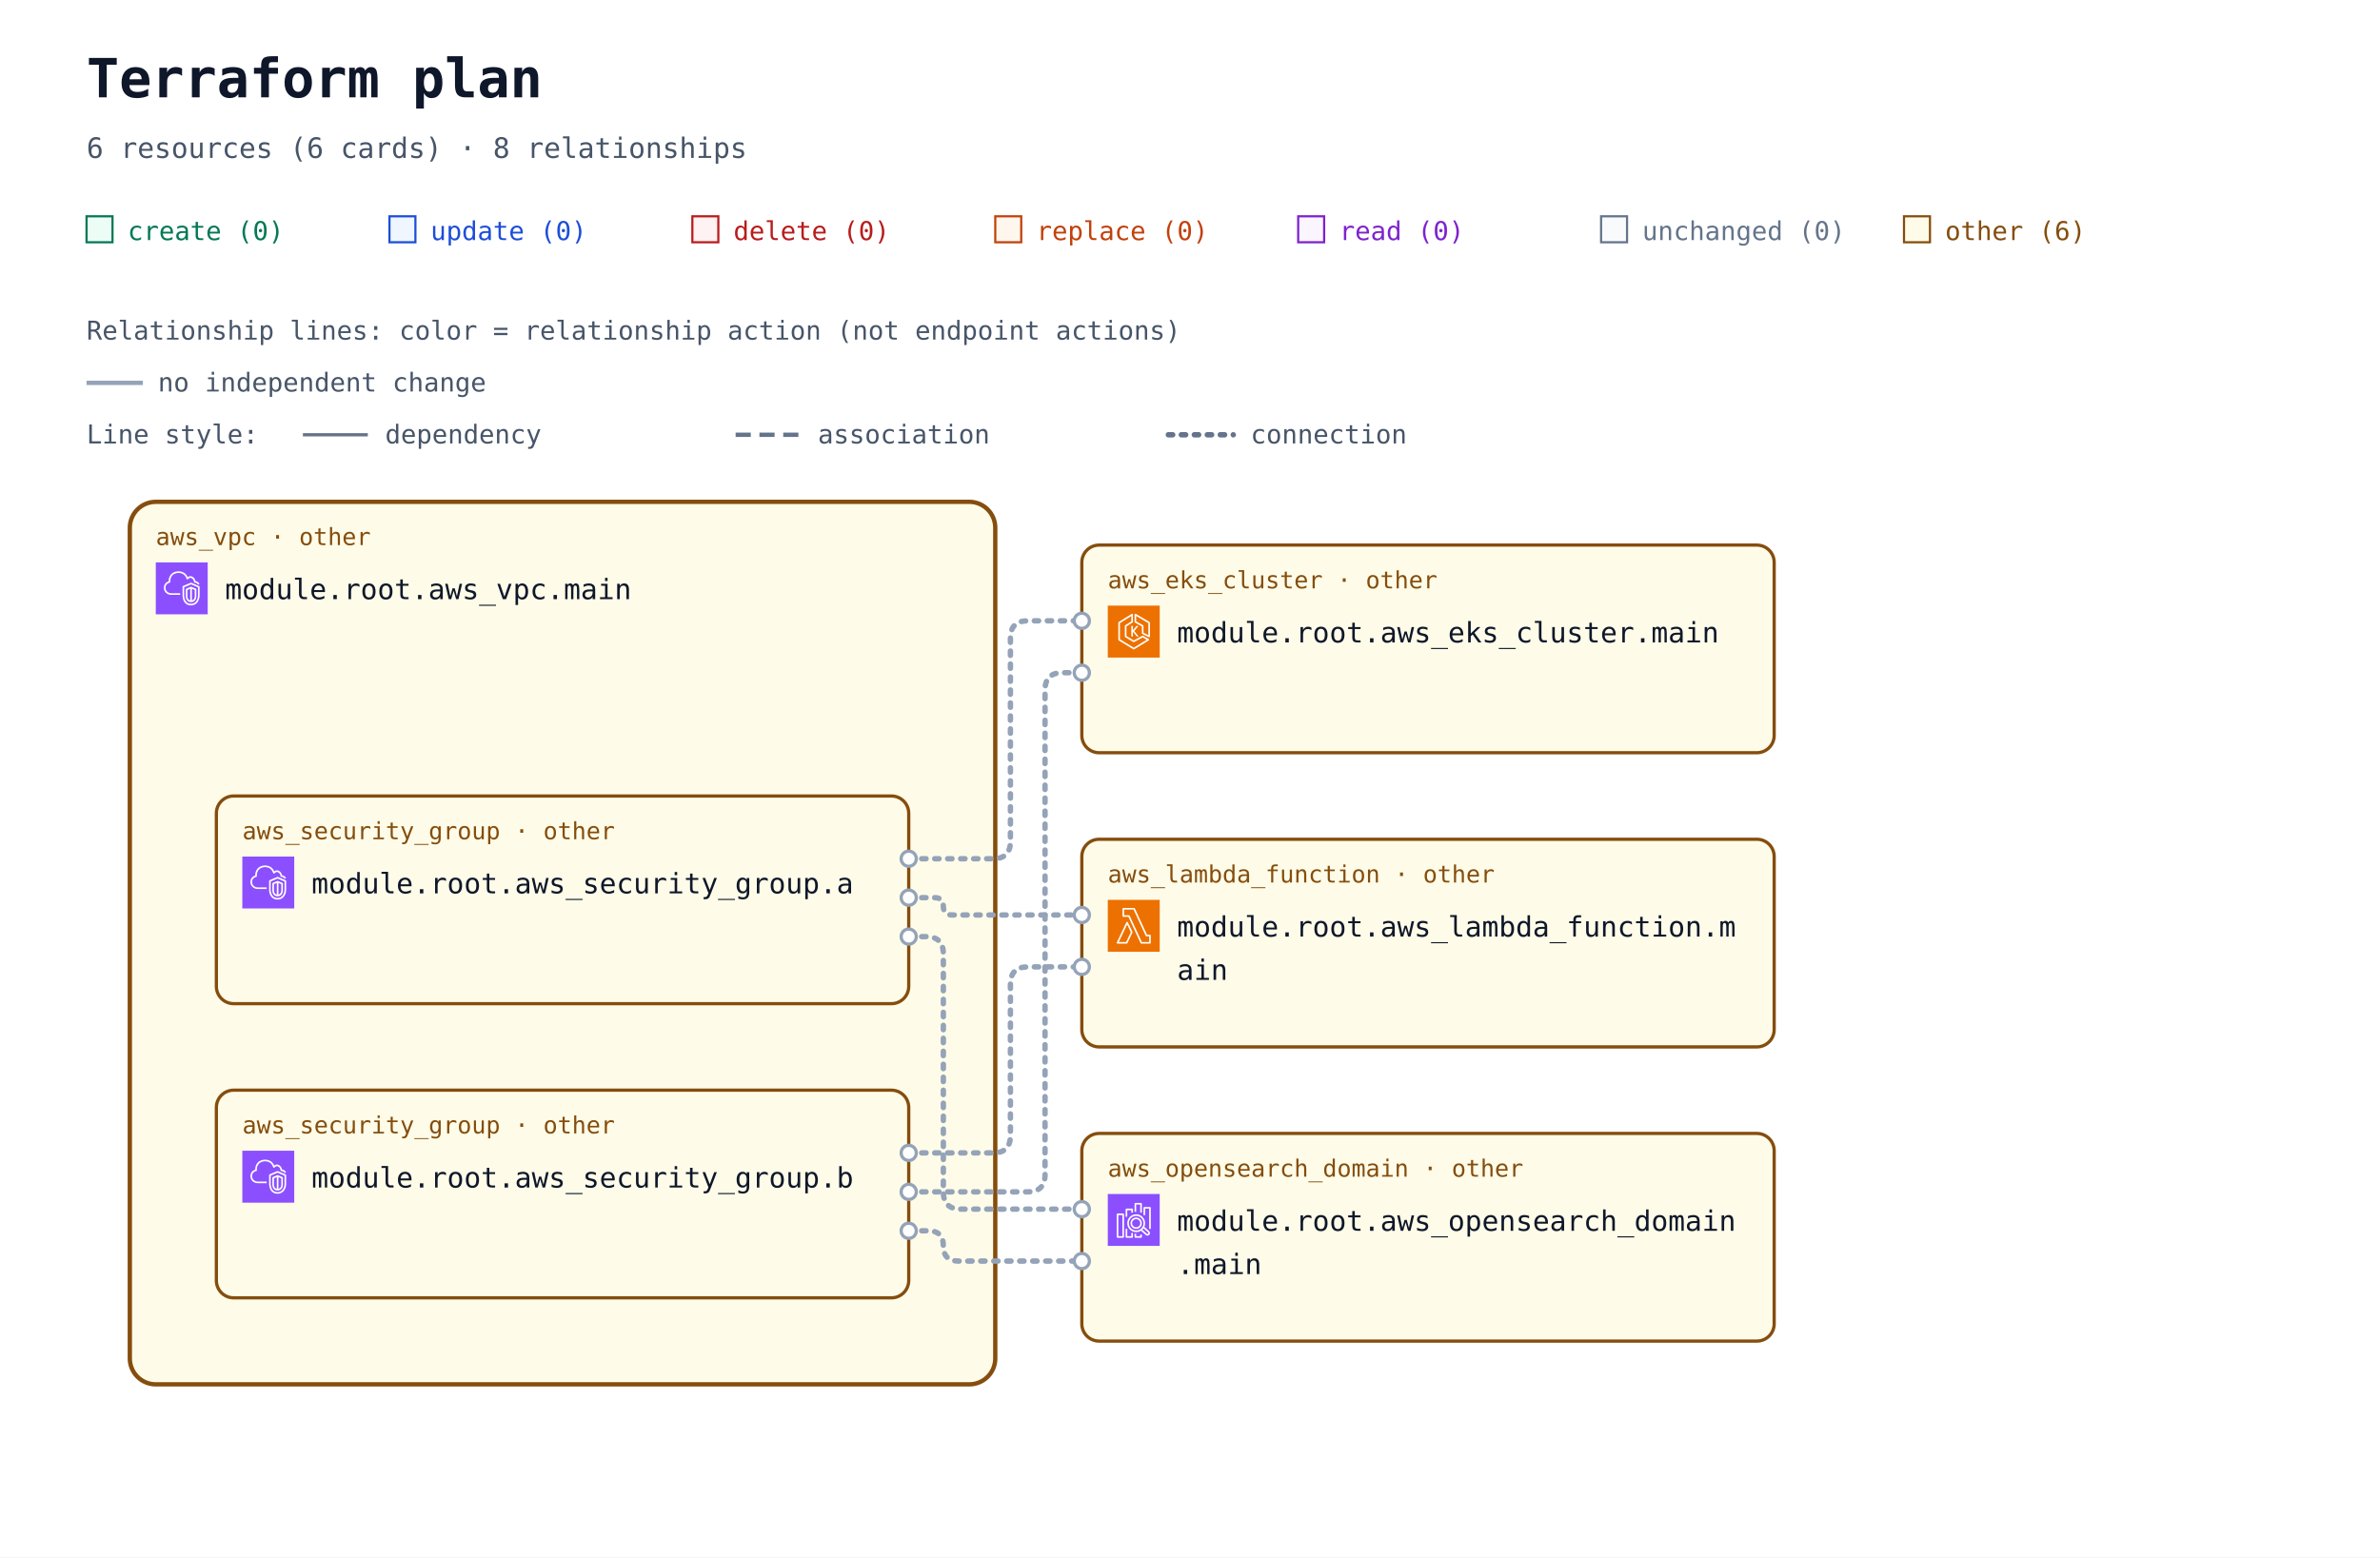
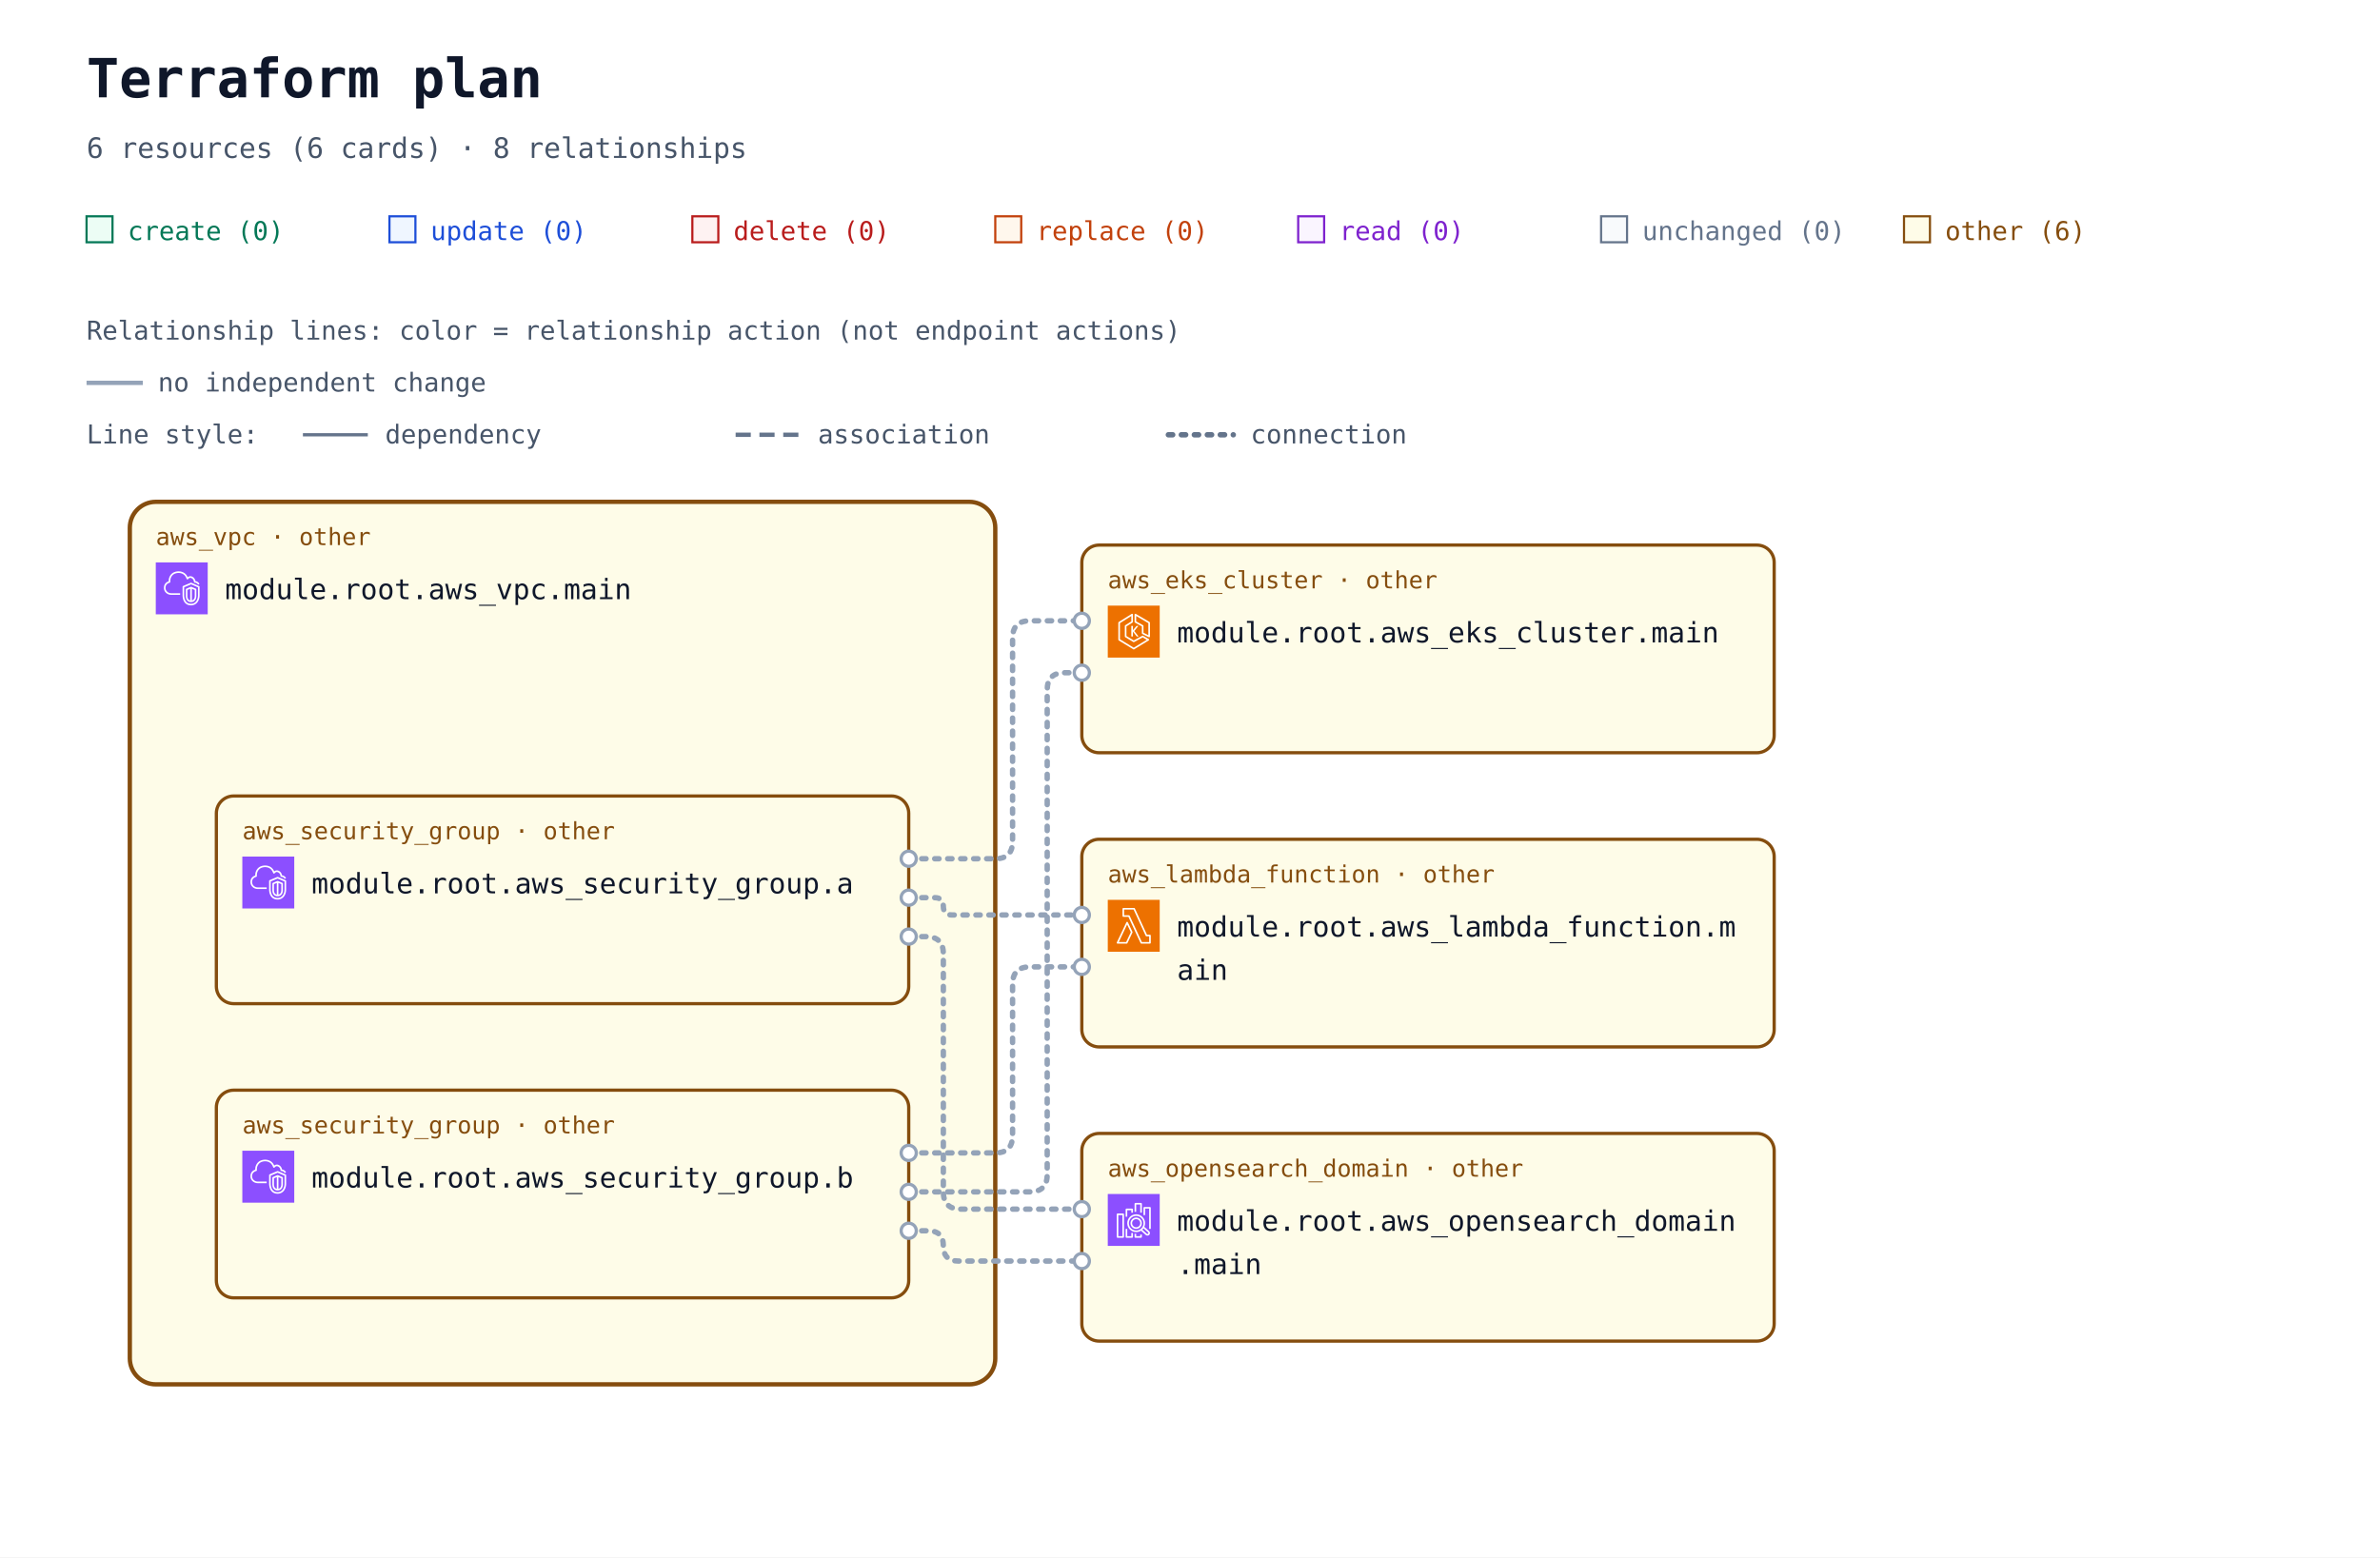
<svg xmlns="http://www.w3.org/2000/svg" width="1100" height="720" viewBox="0 0 1100 720" role="img" aria-labelledby="title description">
  <defs>
    <marker id="arrow" viewBox="0 0 10 10" refX="9" refY="5" markerWidth="7" markerHeight="7" markerUnits="userSpaceOnUse" orient="auto-start-reverse">
      <path d="M 0 0 L 10 5 L 0 10 z" fill="#94a3b8" />
    </marker>
    <symbol id="planorama-icon-aws-eks" viewBox="0 0 64 64">
      <g>
        <g id="planorama-icon-aws-eks-local-49636f6e2d4172636869746563747572652f34382f417263685f416d617a6f6e2d456c61737469632d4b756265726e657465732d536572766963655f3438" stroke="none" stroke-width="1" fill="none" fill-rule="evenodd">
          <g id="planorama-icon-aws-eks-local-49636f6e2d4172636869746563747572652d42472f34382f436f6d70757465" fill="#ED7100">
            <rect id="planorama-icon-aws-eks-local-52656374616e676c65" x="0" y="0" width="64" height="64" />
          </g>
          <path d="M37.708,25 L32.65,31.34 L37.967,38.021 L35.752,38.021 L31,32 L31,38 L29,38 L29,25 L31,25 L31,30.241 L35.463,25 L37.708,25 Z M50,36.382 L44,33.382 L44,25 C44,24.637 43.803,24.302 43.485,24.126 L35,19.412 L35,12.75 L50,21.572 L50,36.382 Z M51.507,20.138 L34.507,10.139 C34.199,9.958 33.815,9.955 33.504,10.133 C33.192,10.311 33,10.642 33,11.001 L33,20 C33,20.363 33.197,20.698 33.515,20.874 L42,25.588 L42,34 C42,34.379 42.214,34.725 42.553,34.895 L50.553,38.895 C50.694,38.965 50.847,39 51,39 C51.183,39 51.365,38.95 51.525,38.851 C51.82,38.668 52,38.347 52,38 L52,21 C52,20.646 51.812,20.318 51.507,20.138 L51.507,20.138 Z M32,51.828 L15,41.439 L15,21.554 L29,12.805 L29,19.446 L21.47,24.152 C21.178,24.335 21,24.655 21,25 L21,38 C21,38.351 21.185,38.677 21.485,38.857 L31.485,44.857 C31.789,45.04 32.167,45.048 32.479,44.878 L42.988,39.146 L48.035,42.029 L32,51.828 Z M50.496,41.132 L43.496,37.132 C43.194,36.959 42.825,36.956 42.521,37.122 L32.023,42.848 L23,37.434 L23,25.554 L30.53,20.848 C30.822,20.665 31,20.345 31,20 L31,11.001 C31,10.637 30.803,10.303 30.484,10.126 C30.168,9.949 29.778,9.96 29.47,10.153 L13.47,20.152 C13.178,20.335 13,20.655 13,21 L13,42 C13,42.348 13.182,42.671 13.479,42.854 L31.479,53.854 C31.639,53.951 31.819,54 32,54 C32.181,54 32.361,53.951 32.521,53.854 L50.521,42.854 C50.823,42.669 51.005,42.339 51,41.985 C50.995,41.632 50.803,41.307 50.496,41.132 L50.496,41.132 Z" id="planorama-icon-aws-eks-local-416d617a6f6e2d456c61737469632d4b756265726e657465732d536572766963655f49636f6e5f34385f5371756964" fill="#FFFFFF" />
        </g>
      </g>
    </symbol>
    <symbol id="planorama-icon-aws-lambda" viewBox="0 0 64 64">
      <g>
        <g id="planorama-icon-aws-lambda-local-49636f6e2d4172636869746563747572652f34382f417263685f4157532d4c616d6264615f3438" stroke="none" stroke-width="1" fill="none" fill-rule="evenodd">
          <g id="planorama-icon-aws-lambda-local-49636f6e2d4172636869746563747572652d42472f34382f436f6d70757465" fill="#ED7100">
            <rect id="planorama-icon-aws-lambda-local-52656374616e676c65" x="0" y="0" width="64" height="64" />
          </g>
          <path d="M22.679,52 L13.574,52 L23.838,30.41 L28.4,39.861 L22.679,52 Z M24.727,27.667 C24.561,27.321 24.212,27.103 23.831,27.103 L23.828,27.103 C23.445,27.104 23.097,27.325 22.932,27.672 L11.097,52.569 C10.95,52.879 10.971,53.243 11.154,53.534 C11.335,53.824 11.654,54 11.996,54 L23.31,54 C23.695,54 24.045,53.777 24.21,53.428 L30.404,40.284 C30.533,40.01 30.532,39.692 30.399,39.42 L24.727,27.667 Z M51.008,52 L41.986,52 L26.955,19.578 C26.791,19.226 26.439,19 26.052,19 L20.128,19 L20.135,12 L31.815,12 L46.775,44.42 C46.938,44.774 47.291,45 47.679,45 L51.008,45 L51.008,52 Z M52.004,43 L48.314,43 L33.354,10.58 C33.191,10.226 32.838,10 32.451,10 L19.14,10 C18.591,10 18.145,10.447 18.144,10.999 L18.136,19.999 C18.136,20.265 18.241,20.519 18.427,20.707 C18.614,20.895 18.867,21 19.131,21 L25.417,21 L40.448,53.422 C40.611,53.774 40.963,54 41.35,54 L52.004,54 C52.555,54 53,53.552 53,53 L53,44 C53,43.448 52.555,43 52.004,43 L52.004,43 Z" id="planorama-icon-aws-lambda-local-4157532d4c616d6264615f49636f6e5f34385f5371756964" fill="#FFFFFF" />
        </g>
      </g>
    </symbol>
    <symbol id="planorama-icon-aws-search" viewBox="0 0 64 64">
      <g>
        <g id="planorama-icon-aws-search-local-49636f6e2d4172636869746563747572652f34382f417263685f416d617a6f6e2d4f70656e5365617263682d536572766963655f3438" stroke="none" stroke-width="1" fill="none" fill-rule="evenodd">
          <g id="planorama-icon-aws-search-local-49636f6e2d4172636869746563747572652d42472f34382f416e616c7974696373" fill="#8C4FFF">
            <rect id="planorama-icon-aws-search-local-52656374616e676c65" x="0" y="0" width="64" height="64" />
          </g>
          <path d="M35,41 C32.243,41 30,38.757 30,36 C30,33.243 32.243,31 35,31 C37.757,31 40,33.243 40,36 C40,38.757 37.757,41 35,41 L35,41 Z M35,29 C31.141,29 28,32.14 28,36 C28,39.86 31.141,43 35,43 C38.859,43 42,39.86 42,36 C42,32.14 38.859,29 35,29 L35,29 Z M49.71,48.919 C49.291,49.384 48.569,49.42 48.106,49.004 L42.543,43.985 C43.093,43.466 43.591,42.894 44.024,42.271 L49.625,47.316 C50.089,47.736 50.127,48.457 49.71,48.919 L49.71,48.919 Z M26,36 C26,31.038 30.037,27 35,27 C39.963,27 44,31.038 44,36 C44,40.962 39.963,45 35,45 C30.037,45 26,40.962 26,36 L26,36 Z M45.033,40.488 C45.649,39.116 46,37.6 46,36 C46,29.935 41.065,25 35,25 C28.935,25 24,29.935 24,36 C24,42.065 28.935,47 35,47 C37.191,47 39.23,46.349 40.947,45.24 L46.769,50.491 C47.366,51.027 48.116,51.292 48.863,51.292 C49.722,51.292 50.577,50.943 51.196,50.259 C52.349,48.975 52.246,46.99 50.965,45.832 L45.033,40.488 Z M53,17 L53,43 L51,43 L51,18 L46,18 L46,26 L44,26 L44,17 C44,16.448 44.447,16 45,16 L52,16 C52.553,16 53,16.448 53,17 L53,17 Z M40,50 L42,50 L42,53 C42,53.552 41.553,54 41,54 L34,54 C33.447,54 33,53.552 33,53 L33,49 L35,49 L35,52 L40,52 L40,50 Z M35,22 L33,22 L33,12 C33,11.448 33.447,11 34,11 L41,11 C41.553,11 42,11.448 42,12 L42,23 L40,23 L40,13 L35,13 L35,22 Z M29,48 L31,48 L31,53 C31,53.552 30.553,54 30,54 L23,54 C22.447,54 22,53.552 22,53 L22,43 L24,43 L24,52 L29,52 L29,48 Z M24,28 L22,28 L22,19 C22,18.448 22.447,18 23,18 L30,18 C30.553,18 31,18.448 31,19 L31,23 L29,23 L29,20 L24,20 L24,28 Z M13,52 L18,52 L18,26 L13,26 L13,52 Z M19,24 L12,24 C11.447,24 11,24.448 11,25 L11,53 C11,53.552 11.447,54 12,54 L19,54 C19.553,54 20,53.552 20,53 L20,25 C20,24.448 19.553,24 19,24 L19,24 Z" id="planorama-icon-aws-search-local-416d617a6f6e2d4f70656e5365617263682d536572766963655f49636f6e5f34385f5371756964" fill="#FFFFFF" />
        </g>
      </g>
    </symbol>
    <symbol id="planorama-icon-aws-vpc" viewBox="0 0 64 64">
      <g>
        <g id="planorama-icon-aws-vpc-local-49636f6e2d4172636869746563747572652f34382f417263685f416d617a6f6e2d5669727475616c2d507269766174652d436c6f75645f3438" stroke="none" stroke-width="1" fill="none" fill-rule="evenodd">
          <g id="planorama-icon-aws-vpc-local-49636f6e2d4172636869746563747572652d42472f34382f4e6574776f726b696e672d436f6e74656e742d44656c6976657279" fill="#8C4FFF">
            <rect id="planorama-icon-aws-vpc-local-52656374616e676c65" x="0" y="0" width="64" height="64" />
          </g>
          <path d="M48,33.977 L44.499,32.508 L44.499,46.878 C47.906,46.147 47.998,42.181 48,41.995 L48,33.977 Z M42.499,46.923 L42.499,32.508 L39,33.977 L39,42.004 C39.008,42.466 39.183,46.339 42.499,46.923 L42.499,46.923 Z M43.112,30.082 C43.358,29.977 43.638,29.978 43.886,30.081 L49.387,32.39 C49.759,32.546 50,32.909 50,33.312 L50,42.004 C49.978,44.431 48.562,49.004 43.37,49.004 C38.393,49.004 37.026,44.432 37,42.015 L37,33.312 C37,32.909 37.241,32.546 37.613,32.39 L43.112,30.082 Z M52,30.792 L43.492,27.092 L35,30.668 L35,41.025 C34.999,41.09 34.963,46.009 37.807,48.894 C39.187,50.294 41.059,51.004 43.37,51.004 C51.808,51.004 51.996,41.425 52,41.018 L52,30.792 Z M54,30.136 L54,41.025 C53.973,45.173 51.716,53.004 43.37,53.004 C40.498,53.004 38.145,52.09 36.373,50.288 C32.941,46.797 32.996,41.243 33,41.008 L33,30.004 C33,29.602 33.241,29.238 33.612,29.082 L43.111,25.082 C43.363,24.976 43.647,24.978 43.897,25.087 L53.398,29.219 C53.764,29.378 54,29.738 54,30.136 L54,30.136 Z M19,38.004 L30,38.004 L30,40.004 L19,40.004 C14.216,40.004 10.271,36.483 10.02,31.988 C10.002,31.813 10,31.599 10,31.385 C10,26.086 13.654,24.038 15.919,23.278 C15.902,23.063 15.891,22.843 15.891,22.626 C15.891,18.039 18.658,13.701 22.621,12.079 C27.58,10.049 33.235,10.937 36.695,14.285 C37.718,15.282 38.604,16.596 39.343,18.206 C40.299,17.422 41.392,17.004 42.523,17.004 C45.234,17.004 48.281,19.296 48.9,23.062 C51.069,23.344 52.936,24.639 53.896,26.582 L52.104,27.469 C51.34,25.925 49.806,25.004 48,25.004 C47.471,25.004 47.033,24.591 47.002,24.063 C46.807,20.762 44.275,19.004 42.523,19.004 C41.55,19.004 40.582,19.574 39.797,20.608 C39.575,20.899 39.215,21.048 38.852,20.993 C38.49,20.938 38.187,20.691 38.062,20.348 C37.327,18.346 36.398,16.789 35.302,15.72 C32.406,12.917 27.615,12.196 23.379,13.93 C19.775,15.405 17.891,19.421 17.891,22.626 C17.891,23.026 17.947,23.503 17.993,23.886 C18.053,24.386 17.73,24.853 17.24,24.975 C15.283,25.459 12,26.937 12,31.385 C12,31.535 11.998,31.685 12.013,31.836 C12.209,35.312 15.276,38.004 19,38.004 L19,38.004 Z" id="planorama-icon-aws-vpc-local-416d617a6f6e2d5669727475616c2d507269766174652d436c6f75645f49636f6e5f34385f5371756964" fill="#FFFFFF" />
        </g>
      </g>
    </symbol>
  </defs>
  <rect width="100%" height="100%" fill="#ffffff" />
  <g font-family="ui-monospace, SFMono-Regular, Consolas, monospace">
    <text x="40" y="45" font-size="25" font-weight="700" fill="#0f172a">Terraform plan</text>
    <text x="40" y="73" font-size="13" fill="#475569">6 resources (6 cards) · 8 relationships</text>
    <rect x="40" y="100" width="12" height="12" fill="#ecfdf5" stroke="#047857" />
    <text x="59" y="111" font-size="12" fill="#047857">create (0)</text>
    <rect x="180" y="100" width="12" height="12" fill="#eff6ff" stroke="#1d4ed8" />
    <text x="199" y="111" font-size="12" fill="#1d4ed8">update (0)</text>
    <rect x="320" y="100" width="12" height="12" fill="#fef2f2" stroke="#b91c1c" />
    <text x="339" y="111" font-size="12" fill="#b91c1c">delete (0)</text>
    <rect x="460" y="100" width="12" height="12" fill="#fff7ed" stroke="#c2410c" />
    <text x="479" y="111" font-size="12" fill="#c2410c">replace (0)</text>
    <rect x="600" y="100" width="12" height="12" fill="#faf5ff" stroke="#7e22ce" />
    <text x="619" y="111" font-size="12" fill="#7e22ce">read (0)</text>
    <rect x="740" y="100" width="12" height="12" fill="#f8fafc" stroke="#64748b" />
    <text x="759" y="111" font-size="12" fill="#64748b">unchanged (0)</text>
    <rect x="880" y="100" width="12" height="12" fill="#fefce8" stroke="#854d0e" />
    <text x="899" y="111" font-size="12" fill="#854d0e">other (6)</text>
    <g id="relationship-legend" font-size="12" fill="#475569">
      <text x="40" y="157">Relationship lines: color = relationship action (not endpoint actions)</text>
      <path d="M 40 177 H 66" stroke="#94a3b8" stroke-width="2" />
      <text x="73" y="181">no independent change</text>
      <text x="40" y="205">Line style:</text>
      <path d="M 140 201 H 170" stroke="#64748b" stroke-width="1.5" />
      <text x="178" y="205">dependency</text>
      <path d="M 340 201 H 370" stroke="#64748b" stroke-width="2" stroke-dasharray="7 4" />
      <text x="378" y="205">association</text>
      <path d="M 540 201 H 570" stroke="#64748b" stroke-width="2.5" stroke-dasharray="2 4" stroke-linecap="round" />
      <text x="578" y="205">connection</text>
    </g>
    <g transform="translate(0 72)">
      <g data-architecture="true" transform="translate(0 0)">
        <g data-container="resource-6177735f7670632e6d61696e-current">
          <rect x="60" y="160" width="400" height="408" rx="12" fill="#fefce8" stroke="#854d0e" stroke-width="2" data-mode="managed" />
        </g>
-         <path d="M 420 325 L 459 325 Q 467 325 467 317 L 467 223 Q 467 215 475 215 L 500 215 " data-edge-kind="connection" data-directionality="undirected" data-source="resource-6177735f73656375726974795f67726f75702e61-current" data-target="resource-6177735f656b735f636c75737465722e6d61696e-current" fill="none" stroke="#94a3b8" stroke-width="2.5" stroke-dasharray="2 4" stroke-linecap="round" stroke-linejoin="round" />
+         <path d="M 420 325 L 460 325 Q 468 325 468 317 L 468 223 Q 468 215 476 215 L 500 215 " data-edge-kind="connection" data-directionality="undirected" data-source="resource-6177735f73656375726974795f67726f75702e61-current" data-target="resource-6177735f656b735f636c75737465722e6d61696e-current" fill="none" stroke="#94a3b8" stroke-width="2.5" stroke-dasharray="2 4" stroke-linecap="round" stroke-linejoin="round" />
        <path d="M 420 343 L 432 343 Q 436 343 436 347 L 436 347 Q 436 351 440 351 L 500 351 " data-edge-kind="connection" data-directionality="undirected" data-source="resource-6177735f73656375726974795f67726f75702e61-current" data-target="resource-6177735f6c616d6264615f66756e6374696f6e2e6d61696e-current" fill="none" stroke="#94a3b8" stroke-width="2.5" stroke-dasharray="2 4" stroke-linecap="round" stroke-linejoin="round" />
        <path d="M 420 361 L 428 361 Q 436 361 436 369 L 436 479 Q 436 487 444 487 L 500 487 " data-edge-kind="connection" data-directionality="undirected" data-source="resource-6177735f73656375726974795f67726f75702e61-current" data-target="resource-6177735f6f70656e7365617263685f646f6d61696e2e6d61696e-current" fill="none" stroke="#94a3b8" stroke-width="2.5" stroke-dasharray="2 4" stroke-linecap="round" stroke-linejoin="round" />
-         <path d="M 420 479 L 475 479 Q 483 479 483 471 L 483 247 Q 483 239 491 239 L 500 239 " data-edge-kind="connection" data-directionality="undirected" data-source="resource-6177735f73656375726974795f67726f75702e62-current" data-target="resource-6177735f656b735f636c75737465722e6d61696e-current" fill="none" stroke="#94a3b8" stroke-width="2.5" stroke-dasharray="2 4" stroke-linecap="round" stroke-linejoin="round" />
-         <path d="M 420 461 L 459 461 Q 467 461 467 453 L 467 383 Q 467 375 475 375 L 500 375 " data-edge-kind="connection" data-directionality="undirected" data-source="resource-6177735f73656375726974795f67726f75702e62-current" data-target="resource-6177735f6c616d6264615f66756e6374696f6e2e6d61696e-current" fill="none" stroke="#94a3b8" stroke-width="2.5" stroke-dasharray="2 4" stroke-linecap="round" stroke-linejoin="round" />
+         <path d="M 420 479 L 476 479 Q 484 479 484 471 L 484 247 Q 484 239 492 239 L 500 239 " data-edge-kind="connection" data-directionality="undirected" data-source="resource-6177735f73656375726974795f67726f75702e62-current" data-target="resource-6177735f656b735f636c75737465722e6d61696e-current" fill="none" stroke="#94a3b8" stroke-width="2.5" stroke-dasharray="2 4" stroke-linecap="round" stroke-linejoin="round" />
+         <path d="M 420 461 L 460 461 Q 468 461 468 453 L 468 383 Q 468 375 476 375 L 500 375 " data-edge-kind="connection" data-directionality="undirected" data-source="resource-6177735f73656375726974795f67726f75702e62-current" data-target="resource-6177735f6c616d6264615f66756e6374696f6e2e6d61696e-current" fill="none" stroke="#94a3b8" stroke-width="2.5" stroke-dasharray="2 4" stroke-linecap="round" stroke-linejoin="round" />
        <path d="M 420 497 L 429 497 Q 436 497 436 504 L 436 504 Q 436 511 443 511 L 500 511 " data-edge-kind="connection" data-directionality="undirected" data-source="resource-6177735f73656375726974795f67726f75702e62-current" data-target="resource-6177735f6f70656e7365617263685f646f6d61696e2e6d61696e-current" fill="none" stroke="#94a3b8" stroke-width="2.5" stroke-dasharray="2 4" stroke-linecap="round" stroke-linejoin="round" />
        <g data-edge-kind="containment" data-source="resource-6177735f7670632e6d61696e-current" data-target="resource-6177735f73656375726974795f67726f75702e61-current" />
        <g data-edge-kind="containment" data-source="resource-6177735f7670632e6d61696e-current" data-target="resource-6177735f73656375726974795f67726f75702e62-current" />
        <g id="resource-6177735f656b735f636c75737465722e6d61696e-current" data-architecture-id="terraform:6177735f656b735f636c75737465722e6d61696e-current" data-qualified-address="module.root.aws_eks_cluster.main" data-terraform-address="aws_eks_cluster.main">
          <rect x="500" y="180" width="320" height="96" rx="8" fill="#fefce8" stroke="#854d0e" stroke-width="1.5" data-mode="managed" />
          <text x="512" y="200" font-size="11" fill="#854d0e">aws_eks_cluster · other</text>
          <use href="#planorama-icon-aws-eks" x="512" y="208" width="24" height="24" aria-hidden="true" />
          <text x="544" y="225" font-size="13" fill="#0f172a">module.root.aws_eks_cluster.main</text>
          <text x="512" y="264" font-size="10" fill="#64748b" data-role="controller" />
        </g>
        <g id="resource-6177735f6c616d6264615f66756e6374696f6e2e6d61696e-current" data-architecture-id="terraform:6177735f6c616d6264615f66756e6374696f6e2e6d61696e-current" data-qualified-address="module.root.aws_lambda_function.main" data-terraform-address="aws_lambda_function.main">
          <rect x="500" y="316" width="320" height="96" rx="8" fill="#fefce8" stroke="#854d0e" stroke-width="1.5" data-mode="managed" />
          <text x="512" y="336" font-size="11" fill="#854d0e">aws_lambda_function · other</text>
          <use href="#planorama-icon-aws-lambda" x="512" y="344" width="24" height="24" aria-hidden="true" />
          <text x="544" y="361" font-size="13" fill="#0f172a">module.root.aws_lambda_function.m</text>
          <text x="544" y="381" font-size="13" fill="#0f172a">ain</text>
          <text x="512" y="400" font-size="10" fill="#64748b" />
        </g>
        <g id="resource-6177735f6f70656e7365617263685f646f6d61696e2e6d61696e-current" data-architecture-id="terraform:6177735f6f70656e7365617263685f646f6d61696e2e6d61696e-current" data-qualified-address="module.root.aws_opensearch_domain.main" data-terraform-address="aws_opensearch_domain.main">
          <rect x="500" y="452" width="320" height="96" rx="8" fill="#fefce8" stroke="#854d0e" stroke-width="1.5" data-mode="managed" />
          <text x="512" y="472" font-size="11" fill="#854d0e">aws_opensearch_domain · other</text>
          <use href="#planorama-icon-aws-search" x="512" y="480" width="24" height="24" aria-hidden="true" />
          <text x="544" y="497" font-size="13" fill="#0f172a">module.root.aws_opensearch_domain</text>
          <text x="544" y="517" font-size="13" fill="#0f172a">.main</text>
          <text x="512" y="536" font-size="10" fill="#64748b" />
        </g>
        <g id="resource-6177735f73656375726974795f67726f75702e61-current" data-architecture-id="terraform:6177735f73656375726974795f67726f75702e61-current" data-qualified-address="module.root.aws_security_group.a" data-terraform-address="aws_security_group.a">
          <rect x="100" y="296" width="320" height="96" rx="8" fill="#fefce8" stroke="#854d0e" stroke-width="1.5" data-mode="managed" />
          <text x="112" y="316" font-size="11" fill="#854d0e">aws_security_group · other</text>
          <use href="#planorama-icon-aws-vpc" x="112" y="324" width="24" height="24" aria-hidden="true" />
          <text x="144" y="341" font-size="13" fill="#0f172a">module.root.aws_security_group.a</text>
          <text x="112" y="380" font-size="10" fill="#64748b" data-role="policy" />
        </g>
        <g id="resource-6177735f73656375726974795f67726f75702e62-current" data-architecture-id="terraform:6177735f73656375726974795f67726f75702e62-current" data-qualified-address="module.root.aws_security_group.b" data-terraform-address="aws_security_group.b">
          <rect x="100" y="432" width="320" height="96" rx="8" fill="#fefce8" stroke="#854d0e" stroke-width="1.5" data-mode="managed" />
          <text x="112" y="452" font-size="11" fill="#854d0e">aws_security_group · other</text>
          <use href="#planorama-icon-aws-vpc" x="112" y="460" width="24" height="24" aria-hidden="true" />
          <text x="144" y="477" font-size="13" fill="#0f172a">module.root.aws_security_group.b</text>
          <text x="112" y="516" font-size="10" fill="#64748b" data-role="policy" />
        </g>
        <g id="resource-6177735f7670632e6d61696e-current" data-architecture-id="terraform:6177735f7670632e6d61696e-current" data-qualified-address="module.root.aws_vpc.main" data-terraform-address="aws_vpc.main">
          <text x="72" y="180" font-size="11" fill="#854d0e">aws_vpc · other</text>
          <use href="#planorama-icon-aws-vpc" x="72" y="188" width="24" height="24" aria-hidden="true" />
          <text x="104" y="205" font-size="13" fill="#0f172a">module.root.aws_vpc.main</text>
          <text x="72" y="244" font-size="10" fill="#64748b" />
        </g>
        <g data-endpoints="true" data-source="resource-6177735f73656375726974795f67726f75702e61-current" data-target="resource-6177735f656b735f636c75737465722e6d61696e-current" aria-hidden="true">
          <circle data-endpoint="source" cx="420" cy="325" r="3.5" fill="#ffffff" stroke="#94a3b8" stroke-width="1.5" />
          <circle data-endpoint="target" cx="500" cy="215" r="3.5" fill="#ffffff" stroke="#94a3b8" stroke-width="1.5" />
        </g>
        <g data-endpoints="true" data-source="resource-6177735f73656375726974795f67726f75702e61-current" data-target="resource-6177735f6c616d6264615f66756e6374696f6e2e6d61696e-current" aria-hidden="true">
          <circle data-endpoint="source" cx="420" cy="343" r="3.5" fill="#ffffff" stroke="#94a3b8" stroke-width="1.5" />
          <circle data-endpoint="target" cx="500" cy="351" r="3.5" fill="#ffffff" stroke="#94a3b8" stroke-width="1.5" />
        </g>
        <g data-endpoints="true" data-source="resource-6177735f73656375726974795f67726f75702e61-current" data-target="resource-6177735f6f70656e7365617263685f646f6d61696e2e6d61696e-current" aria-hidden="true">
          <circle data-endpoint="source" cx="420" cy="361" r="3.5" fill="#ffffff" stroke="#94a3b8" stroke-width="1.5" />
          <circle data-endpoint="target" cx="500" cy="487" r="3.5" fill="#ffffff" stroke="#94a3b8" stroke-width="1.5" />
        </g>
        <g data-endpoints="true" data-source="resource-6177735f73656375726974795f67726f75702e62-current" data-target="resource-6177735f656b735f636c75737465722e6d61696e-current" aria-hidden="true">
          <circle data-endpoint="source" cx="420" cy="479" r="3.5" fill="#ffffff" stroke="#94a3b8" stroke-width="1.5" />
          <circle data-endpoint="target" cx="500" cy="239" r="3.5" fill="#ffffff" stroke="#94a3b8" stroke-width="1.5" />
        </g>
        <g data-endpoints="true" data-source="resource-6177735f73656375726974795f67726f75702e62-current" data-target="resource-6177735f6c616d6264615f66756e6374696f6e2e6d61696e-current" aria-hidden="true">
          <circle data-endpoint="source" cx="420" cy="461" r="3.5" fill="#ffffff" stroke="#94a3b8" stroke-width="1.5" />
          <circle data-endpoint="target" cx="500" cy="375" r="3.5" fill="#ffffff" stroke="#94a3b8" stroke-width="1.5" />
        </g>
        <g data-endpoints="true" data-source="resource-6177735f73656375726974795f67726f75702e62-current" data-target="resource-6177735f6f70656e7365617263685f646f6d61696e2e6d61696e-current" aria-hidden="true">
          <circle data-endpoint="source" cx="420" cy="497" r="3.5" fill="#ffffff" stroke="#94a3b8" stroke-width="1.5" />
          <circle data-endpoint="target" cx="500" cy="511" r="3.5" fill="#ffffff" stroke="#94a3b8" stroke-width="1.5" />
        </g>
      </g>
    </g>
  </g>
</svg>
